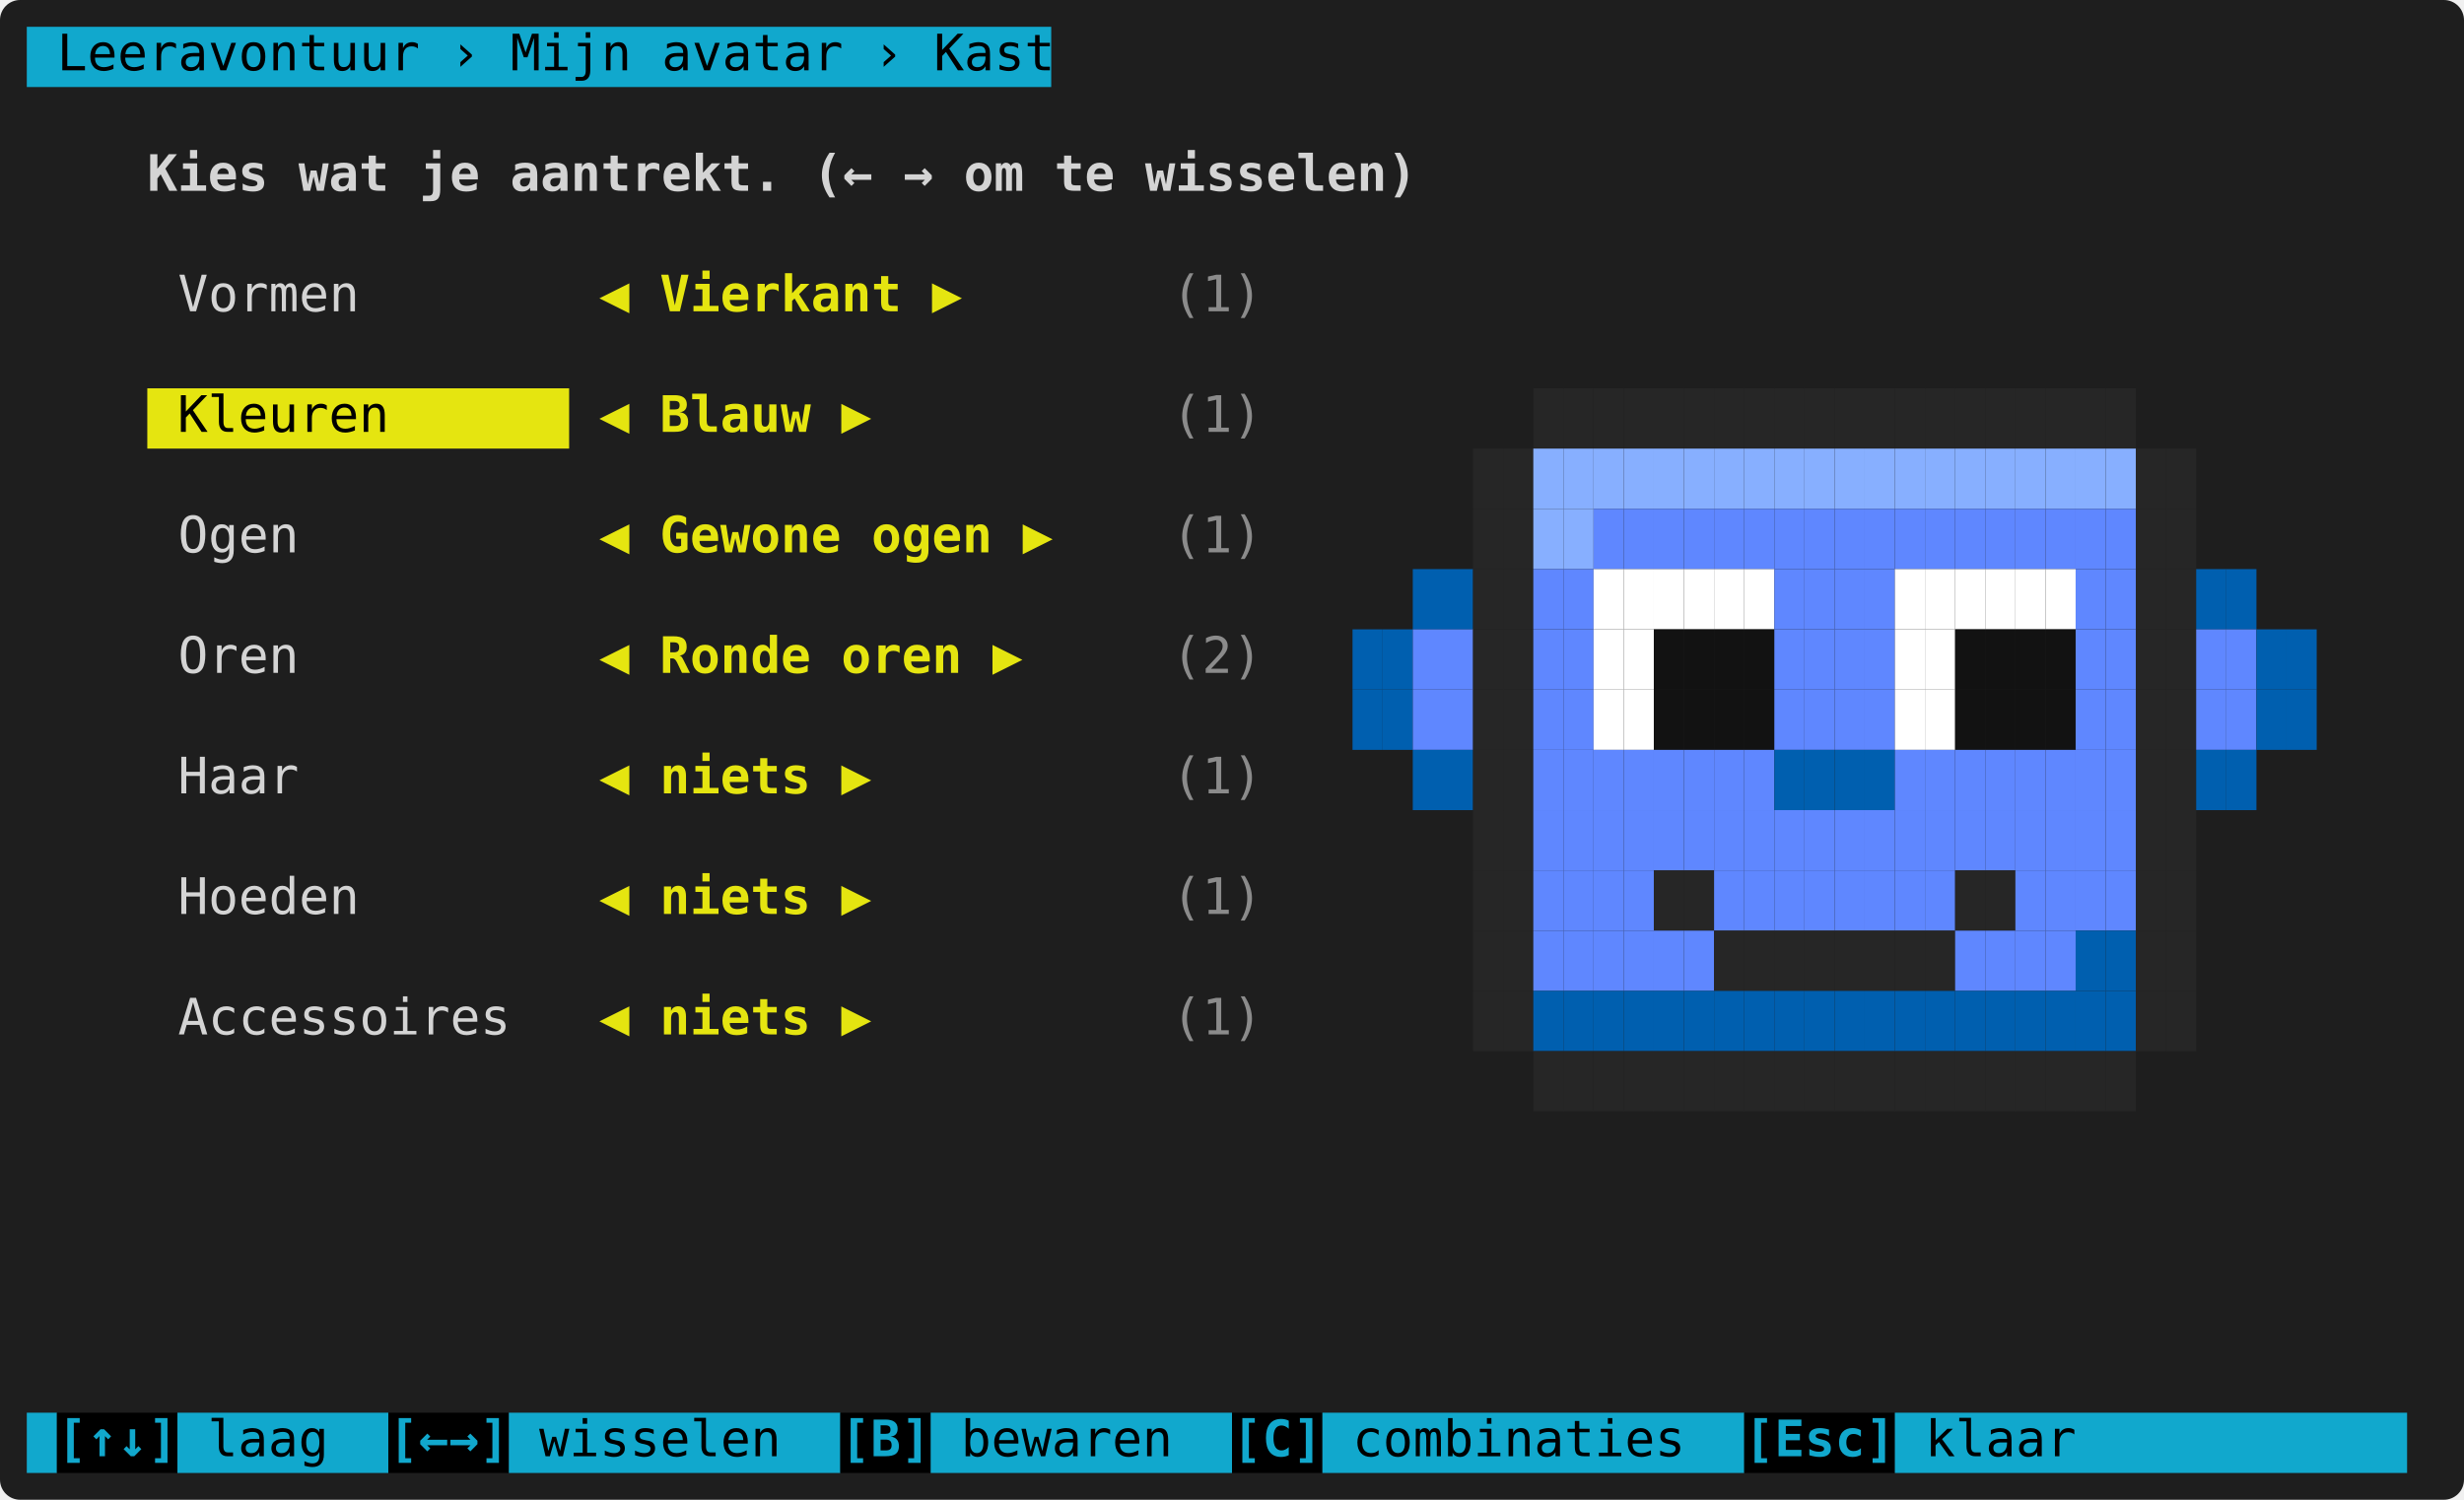
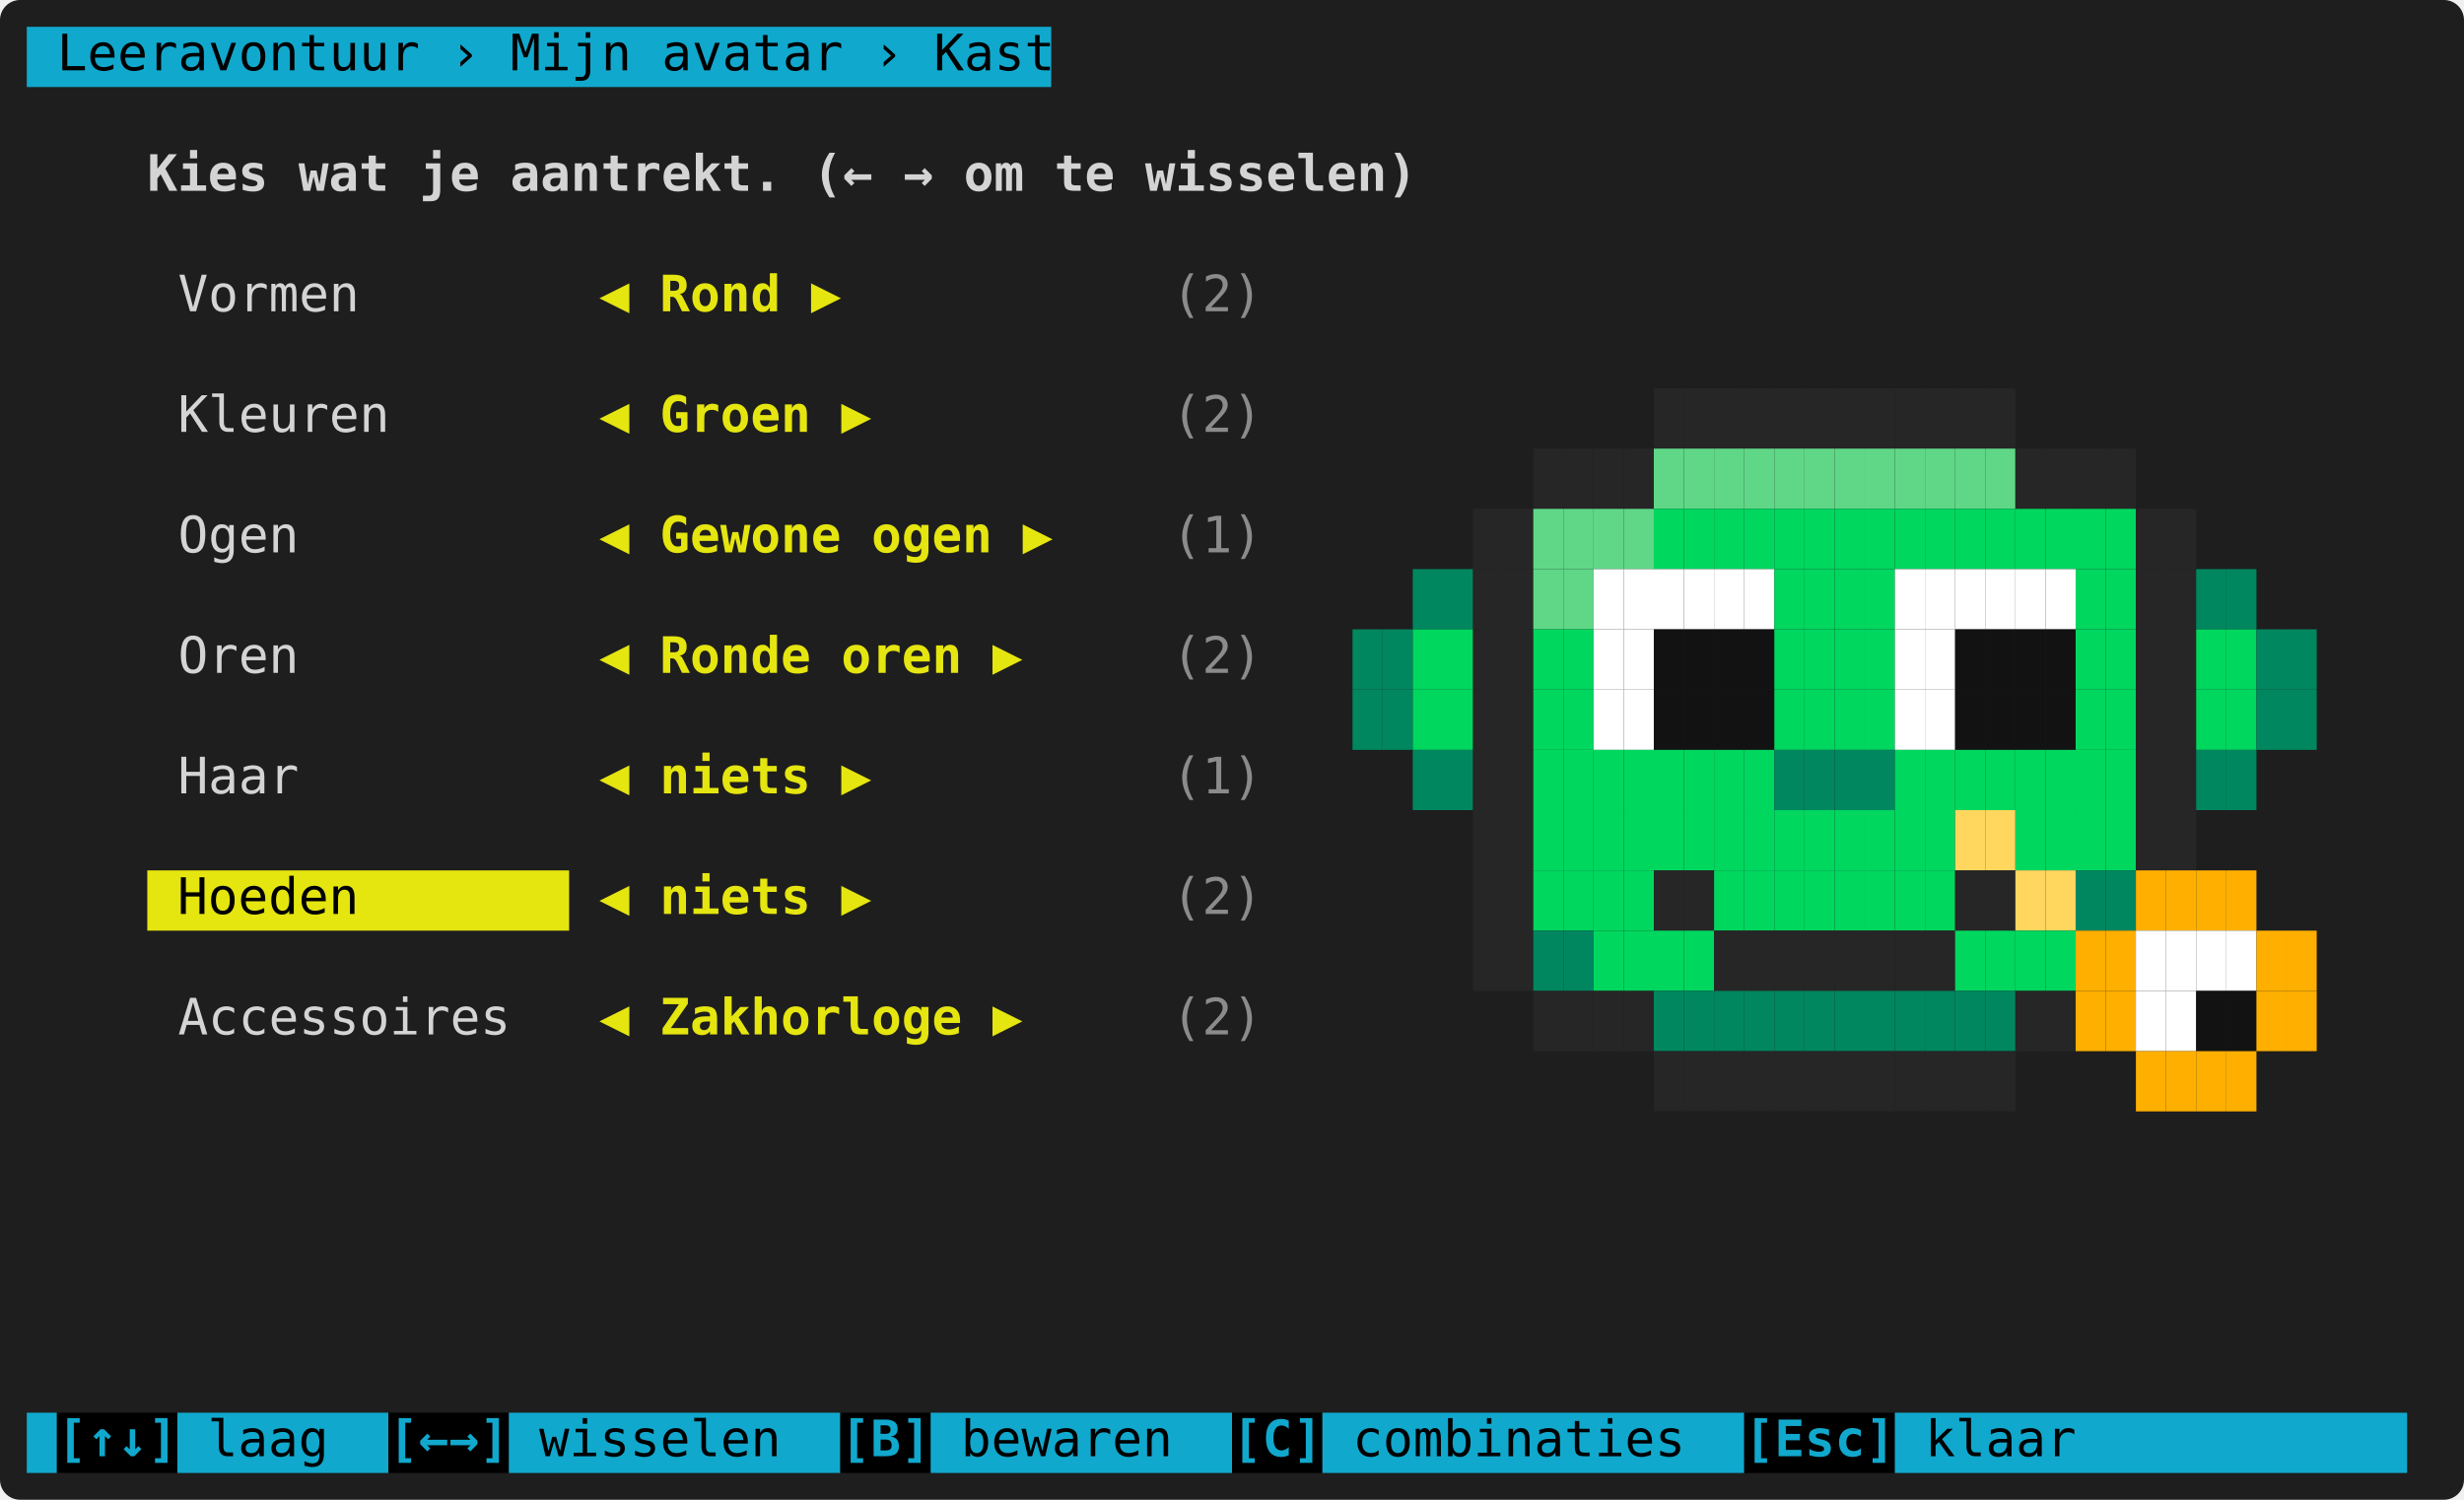
<svg xmlns="http://www.w3.org/2000/svg" width="736" height="448" viewBox="0 0 736 448" role="img" aria-label="De kast: kies wat je aantrekt">
  <rect width="736" height="448" rx="6" fill="#1e1e1e" />
  <g font-family="DejaVu Sans Mono, Menlo, Consolas, monospace" font-size="15">
    <rect x="8" y="8" width="306" height="18" fill="#11a8cd" />
    <text x="8" y="21" textLength="306" lengthAdjust="spacingAndGlyphs" xml:space="preserve" fill="#000000"> Leeravontuur › Mijn avatar › Kast</text>
    <text x="44" y="57" textLength="378" lengthAdjust="spacingAndGlyphs" xml:space="preserve" fill="#d4d4d4" font-weight="bold">Kies wat je aantrekt. (← → om te wisselen)</text>
    <text x="8" y="93" textLength="171" lengthAdjust="spacingAndGlyphs" xml:space="preserve" fill="#d4d4d4">     Vormen        </text>
-     <text x="179" y="93" textLength="108" lengthAdjust="spacingAndGlyphs" xml:space="preserve" fill="#e5e510" font-weight="bold">◀ Vierkant ▶</text>
-     <text x="350" y="93" textLength="27" lengthAdjust="spacingAndGlyphs" xml:space="preserve" fill="#d4d4d4" opacity="0.6">(1)</text>
-     <rect x="44" y="116" width="126" height="18" fill="#e5e510" />
-     <rect x="458" y="116" width="9" height="18" fill="#262626" />
-     <rect x="467" y="116" width="9" height="18" fill="#262626" />
-     <rect x="476" y="116" width="9" height="18" fill="#262626" />
-     <rect x="485" y="116" width="9" height="18" fill="#262626" />
+     <text x="179" y="93" textLength="72" lengthAdjust="spacingAndGlyphs" xml:space="preserve" fill="#e5e510" font-weight="bold">◀ Rond ▶</text>
+     <text x="350" y="93" textLength="27" lengthAdjust="spacingAndGlyphs" xml:space="preserve" fill="#d4d4d4" opacity="0.6">(2)</text>
    <rect x="494" y="116" width="9" height="18" fill="#262626" />
    <rect x="503" y="116" width="9" height="18" fill="#262626" />
    <rect x="512" y="116" width="9" height="18" fill="#262626" />
    <rect x="521" y="116" width="9" height="18" fill="#262626" />
    <rect x="530" y="116" width="9" height="18" fill="#262626" />
    <rect x="539" y="116" width="9" height="18" fill="#262626" />
    <rect x="548" y="116" width="9" height="18" fill="#262626" />
    <rect x="557" y="116" width="9" height="18" fill="#262626" />
    <rect x="566" y="116" width="9" height="18" fill="#262626" />
    <rect x="575" y="116" width="9" height="18" fill="#262626" />
    <rect x="584" y="116" width="9" height="18" fill="#262626" />
    <rect x="593" y="116" width="9" height="18" fill="#262626" />
-     <rect x="602" y="116" width="9" height="18" fill="#262626" />
-     <rect x="611" y="116" width="9" height="18" fill="#262626" />
-     <rect x="620" y="116" width="9" height="18" fill="#262626" />
-     <rect x="629" y="116" width="9" height="18" fill="#262626" />
-     <text x="44" y="129" textLength="126" lengthAdjust="spacingAndGlyphs" xml:space="preserve" fill="#000000"> Kleuren      </text>
-     <text x="179" y="129" textLength="81" lengthAdjust="spacingAndGlyphs" xml:space="preserve" fill="#e5e510" font-weight="bold">◀ Blauw ▶</text>
-     <text x="350" y="129" textLength="27" lengthAdjust="spacingAndGlyphs" xml:space="preserve" fill="#d4d4d4" opacity="0.6">(1)</text>
-     <rect x="440" y="134" width="9" height="18" fill="#262626" />
-     <rect x="449" y="134" width="9" height="18" fill="#262626" />
-     <rect x="458" y="134" width="9" height="18" fill="#87afff" />
-     <rect x="467" y="134" width="9" height="18" fill="#87afff" />
-     <rect x="476" y="134" width="9" height="18" fill="#87afff" />
-     <rect x="485" y="134" width="9" height="18" fill="#87afff" />
-     <rect x="494" y="134" width="9" height="18" fill="#87afff" />
-     <rect x="503" y="134" width="9" height="18" fill="#87afff" />
-     <rect x="512" y="134" width="9" height="18" fill="#87afff" />
-     <rect x="521" y="134" width="9" height="18" fill="#87afff" />
-     <rect x="530" y="134" width="9" height="18" fill="#87afff" />
-     <rect x="539" y="134" width="9" height="18" fill="#87afff" />
-     <rect x="548" y="134" width="9" height="18" fill="#87afff" />
-     <rect x="557" y="134" width="9" height="18" fill="#87afff" />
-     <rect x="566" y="134" width="9" height="18" fill="#87afff" />
-     <rect x="575" y="134" width="9" height="18" fill="#87afff" />
-     <rect x="584" y="134" width="9" height="18" fill="#87afff" />
-     <rect x="593" y="134" width="9" height="18" fill="#87afff" />
-     <rect x="602" y="134" width="9" height="18" fill="#87afff" />
-     <rect x="611" y="134" width="9" height="18" fill="#87afff" />
-     <rect x="620" y="134" width="9" height="18" fill="#87afff" />
-     <rect x="629" y="134" width="9" height="18" fill="#87afff" />
-     <rect x="638" y="134" width="9" height="18" fill="#262626" />
-     <rect x="647" y="134" width="9" height="18" fill="#262626" />
+     <text x="8" y="129" textLength="171" lengthAdjust="spacingAndGlyphs" xml:space="preserve" fill="#d4d4d4">     Kleuren       </text>
+     <text x="179" y="129" textLength="81" lengthAdjust="spacingAndGlyphs" xml:space="preserve" fill="#e5e510" font-weight="bold">◀ Groen ▶</text>
+     <text x="350" y="129" textLength="27" lengthAdjust="spacingAndGlyphs" xml:space="preserve" fill="#d4d4d4" opacity="0.6">(2)</text>
+     <rect x="458" y="134" width="9" height="18" fill="#262626" />
+     <rect x="467" y="134" width="9" height="18" fill="#262626" />
+     <rect x="476" y="134" width="9" height="18" fill="#262626" />
+     <rect x="485" y="134" width="9" height="18" fill="#262626" />
+     <rect x="494" y="134" width="9" height="18" fill="#5fd787" />
+     <rect x="503" y="134" width="9" height="18" fill="#5fd787" />
+     <rect x="512" y="134" width="9" height="18" fill="#5fd787" />
+     <rect x="521" y="134" width="9" height="18" fill="#5fd787" />
+     <rect x="530" y="134" width="9" height="18" fill="#5fd787" />
+     <rect x="539" y="134" width="9" height="18" fill="#5fd787" />
+     <rect x="548" y="134" width="9" height="18" fill="#5fd787" />
+     <rect x="557" y="134" width="9" height="18" fill="#5fd787" />
+     <rect x="566" y="134" width="9" height="18" fill="#5fd787" />
+     <rect x="575" y="134" width="9" height="18" fill="#5fd787" />
+     <rect x="584" y="134" width="9" height="18" fill="#5fd787" />
+     <rect x="593" y="134" width="9" height="18" fill="#5fd787" />
+     <rect x="602" y="134" width="9" height="18" fill="#262626" />
+     <rect x="611" y="134" width="9" height="18" fill="#262626" />
+     <rect x="620" y="134" width="9" height="18" fill="#262626" />
+     <rect x="629" y="134" width="9" height="18" fill="#262626" />
    <rect x="440" y="152" width="9" height="18" fill="#262626" />
    <rect x="449" y="152" width="9" height="18" fill="#262626" />
-     <rect x="458" y="152" width="9" height="18" fill="#87afff" />
-     <rect x="467" y="152" width="9" height="18" fill="#87afff" />
-     <rect x="476" y="152" width="9" height="18" fill="#5f87ff" />
-     <rect x="485" y="152" width="9" height="18" fill="#5f87ff" />
-     <rect x="494" y="152" width="9" height="18" fill="#5f87ff" />
-     <rect x="503" y="152" width="9" height="18" fill="#5f87ff" />
-     <rect x="512" y="152" width="9" height="18" fill="#5f87ff" />
-     <rect x="521" y="152" width="9" height="18" fill="#5f87ff" />
-     <rect x="530" y="152" width="9" height="18" fill="#5f87ff" />
-     <rect x="539" y="152" width="9" height="18" fill="#5f87ff" />
-     <rect x="548" y="152" width="9" height="18" fill="#5f87ff" />
-     <rect x="557" y="152" width="9" height="18" fill="#5f87ff" />
-     <rect x="566" y="152" width="9" height="18" fill="#5f87ff" />
-     <rect x="575" y="152" width="9" height="18" fill="#5f87ff" />
-     <rect x="584" y="152" width="9" height="18" fill="#5f87ff" />
-     <rect x="593" y="152" width="9" height="18" fill="#5f87ff" />
-     <rect x="602" y="152" width="9" height="18" fill="#5f87ff" />
-     <rect x="611" y="152" width="9" height="18" fill="#5f87ff" />
-     <rect x="620" y="152" width="9" height="18" fill="#5f87ff" />
-     <rect x="629" y="152" width="9" height="18" fill="#5f87ff" />
+     <rect x="458" y="152" width="9" height="18" fill="#5fd787" />
+     <rect x="467" y="152" width="9" height="18" fill="#5fd787" />
+     <rect x="476" y="152" width="9" height="18" fill="#5fd787" />
+     <rect x="485" y="152" width="9" height="18" fill="#5fd787" />
+     <rect x="494" y="152" width="9" height="18" fill="#00d75f" />
+     <rect x="503" y="152" width="9" height="18" fill="#00d75f" />
+     <rect x="512" y="152" width="9" height="18" fill="#00d75f" />
+     <rect x="521" y="152" width="9" height="18" fill="#00d75f" />
+     <rect x="530" y="152" width="9" height="18" fill="#00d75f" />
+     <rect x="539" y="152" width="9" height="18" fill="#00d75f" />
+     <rect x="548" y="152" width="9" height="18" fill="#00d75f" />
+     <rect x="557" y="152" width="9" height="18" fill="#00d75f" />
+     <rect x="566" y="152" width="9" height="18" fill="#00d75f" />
+     <rect x="575" y="152" width="9" height="18" fill="#00d75f" />
+     <rect x="584" y="152" width="9" height="18" fill="#00d75f" />
+     <rect x="593" y="152" width="9" height="18" fill="#00d75f" />
+     <rect x="602" y="152" width="9" height="18" fill="#00d75f" />
+     <rect x="611" y="152" width="9" height="18" fill="#00d75f" />
+     <rect x="620" y="152" width="9" height="18" fill="#00d75f" />
+     <rect x="629" y="152" width="9" height="18" fill="#00d75f" />
    <rect x="638" y="152" width="9" height="18" fill="#262626" />
    <rect x="647" y="152" width="9" height="18" fill="#262626" />
    <text x="8" y="165" textLength="171" lengthAdjust="spacingAndGlyphs" xml:space="preserve" fill="#d4d4d4">     Ogen          </text>
    <text x="179" y="165" textLength="135" lengthAdjust="spacingAndGlyphs" xml:space="preserve" fill="#e5e510" font-weight="bold">◀ Gewone ogen ▶</text>
    <text x="350" y="165" textLength="27" lengthAdjust="spacingAndGlyphs" xml:space="preserve" fill="#d4d4d4" opacity="0.6">(1)</text>
-     <rect x="422" y="170" width="9" height="18" fill="#005faf" />
-     <rect x="431" y="170" width="9" height="18" fill="#005faf" />
+     <rect x="422" y="170" width="9" height="18" fill="#00875f" />
+     <rect x="431" y="170" width="9" height="18" fill="#00875f" />
    <rect x="440" y="170" width="9" height="18" fill="#262626" />
    <rect x="449" y="170" width="9" height="18" fill="#262626" />
-     <rect x="458" y="170" width="9" height="18" fill="#5f87ff" />
-     <rect x="467" y="170" width="9" height="18" fill="#5f87ff" />
+     <rect x="458" y="170" width="9" height="18" fill="#5fd787" />
+     <rect x="467" y="170" width="9" height="18" fill="#5fd787" />
    <rect x="476" y="170" width="9" height="18" fill="#ffffff" />
    <rect x="485" y="170" width="9" height="18" fill="#ffffff" />
    <rect x="494" y="170" width="9" height="18" fill="#ffffff" />
    <rect x="503" y="170" width="9" height="18" fill="#ffffff" />
    <rect x="512" y="170" width="9" height="18" fill="#ffffff" />
    <rect x="521" y="170" width="9" height="18" fill="#ffffff" />
-     <rect x="530" y="170" width="9" height="18" fill="#5f87ff" />
-     <rect x="539" y="170" width="9" height="18" fill="#5f87ff" />
-     <rect x="548" y="170" width="9" height="18" fill="#5f87ff" />
-     <rect x="557" y="170" width="9" height="18" fill="#5f87ff" />
+     <rect x="530" y="170" width="9" height="18" fill="#00d75f" />
+     <rect x="539" y="170" width="9" height="18" fill="#00d75f" />
+     <rect x="548" y="170" width="9" height="18" fill="#00d75f" />
+     <rect x="557" y="170" width="9" height="18" fill="#00d75f" />
    <rect x="566" y="170" width="9" height="18" fill="#ffffff" />
    <rect x="575" y="170" width="9" height="18" fill="#ffffff" />
    <rect x="584" y="170" width="9" height="18" fill="#ffffff" />
    <rect x="593" y="170" width="9" height="18" fill="#ffffff" />
    <rect x="602" y="170" width="9" height="18" fill="#ffffff" />
    <rect x="611" y="170" width="9" height="18" fill="#ffffff" />
-     <rect x="620" y="170" width="9" height="18" fill="#5f87ff" />
-     <rect x="629" y="170" width="9" height="18" fill="#5f87ff" />
+     <rect x="620" y="170" width="9" height="18" fill="#00d75f" />
+     <rect x="629" y="170" width="9" height="18" fill="#00d75f" />
    <rect x="638" y="170" width="9" height="18" fill="#262626" />
    <rect x="647" y="170" width="9" height="18" fill="#262626" />
-     <rect x="656" y="170" width="9" height="18" fill="#005faf" />
-     <rect x="665" y="170" width="9" height="18" fill="#005faf" />
-     <rect x="404" y="188" width="9" height="18" fill="#005faf" />
-     <rect x="413" y="188" width="9" height="18" fill="#005faf" />
-     <rect x="422" y="188" width="9" height="18" fill="#5f87ff" />
-     <rect x="431" y="188" width="9" height="18" fill="#5f87ff" />
+     <rect x="656" y="170" width="9" height="18" fill="#00875f" />
+     <rect x="665" y="170" width="9" height="18" fill="#00875f" />
+     <rect x="404" y="188" width="9" height="18" fill="#00875f" />
+     <rect x="413" y="188" width="9" height="18" fill="#00875f" />
+     <rect x="422" y="188" width="9" height="18" fill="#00d75f" />
+     <rect x="431" y="188" width="9" height="18" fill="#00d75f" />
    <rect x="440" y="188" width="9" height="18" fill="#262626" />
    <rect x="449" y="188" width="9" height="18" fill="#262626" />
-     <rect x="458" y="188" width="9" height="18" fill="#5f87ff" />
-     <rect x="467" y="188" width="9" height="18" fill="#5f87ff" />
+     <rect x="458" y="188" width="9" height="18" fill="#00d75f" />
+     <rect x="467" y="188" width="9" height="18" fill="#00d75f" />
    <rect x="476" y="188" width="9" height="18" fill="#ffffff" />
    <rect x="485" y="188" width="9" height="18" fill="#ffffff" />
    <rect x="494" y="188" width="9" height="18" fill="#121212" />
    <rect x="503" y="188" width="9" height="18" fill="#121212" />
    <rect x="512" y="188" width="9" height="18" fill="#121212" />
    <rect x="521" y="188" width="9" height="18" fill="#121212" />
-     <rect x="530" y="188" width="9" height="18" fill="#5f87ff" />
-     <rect x="539" y="188" width="9" height="18" fill="#5f87ff" />
-     <rect x="548" y="188" width="9" height="18" fill="#5f87ff" />
-     <rect x="557" y="188" width="9" height="18" fill="#5f87ff" />
+     <rect x="530" y="188" width="9" height="18" fill="#00d75f" />
+     <rect x="539" y="188" width="9" height="18" fill="#00d75f" />
+     <rect x="548" y="188" width="9" height="18" fill="#00d75f" />
+     <rect x="557" y="188" width="9" height="18" fill="#00d75f" />
    <rect x="566" y="188" width="9" height="18" fill="#ffffff" />
    <rect x="575" y="188" width="9" height="18" fill="#ffffff" />
    <rect x="584" y="188" width="9" height="18" fill="#121212" />
    <rect x="593" y="188" width="9" height="18" fill="#121212" />
    <rect x="602" y="188" width="9" height="18" fill="#121212" />
    <rect x="611" y="188" width="9" height="18" fill="#121212" />
-     <rect x="620" y="188" width="9" height="18" fill="#5f87ff" />
-     <rect x="629" y="188" width="9" height="18" fill="#5f87ff" />
+     <rect x="620" y="188" width="9" height="18" fill="#00d75f" />
+     <rect x="629" y="188" width="9" height="18" fill="#00d75f" />
    <rect x="638" y="188" width="9" height="18" fill="#262626" />
    <rect x="647" y="188" width="9" height="18" fill="#262626" />
-     <rect x="656" y="188" width="9" height="18" fill="#5f87ff" />
-     <rect x="665" y="188" width="9" height="18" fill="#5f87ff" />
-     <rect x="674" y="188" width="9" height="18" fill="#005faf" />
-     <rect x="683" y="188" width="9" height="18" fill="#005faf" />
+     <rect x="656" y="188" width="9" height="18" fill="#00d75f" />
+     <rect x="665" y="188" width="9" height="18" fill="#00d75f" />
+     <rect x="674" y="188" width="9" height="18" fill="#00875f" />
+     <rect x="683" y="188" width="9" height="18" fill="#00875f" />
    <text x="8" y="201" textLength="171" lengthAdjust="spacingAndGlyphs" xml:space="preserve" fill="#d4d4d4">     Oren          </text>
    <text x="179" y="201" textLength="126" lengthAdjust="spacingAndGlyphs" xml:space="preserve" fill="#e5e510" font-weight="bold">◀ Ronde oren ▶</text>
    <text x="350" y="201" textLength="27" lengthAdjust="spacingAndGlyphs" xml:space="preserve" fill="#d4d4d4" opacity="0.6">(2)</text>
-     <rect x="404" y="206" width="9" height="18" fill="#005faf" />
-     <rect x="413" y="206" width="9" height="18" fill="#005faf" />
-     <rect x="422" y="206" width="9" height="18" fill="#5f87ff" />
-     <rect x="431" y="206" width="9" height="18" fill="#5f87ff" />
+     <rect x="404" y="206" width="9" height="18" fill="#00875f" />
+     <rect x="413" y="206" width="9" height="18" fill="#00875f" />
+     <rect x="422" y="206" width="9" height="18" fill="#00d75f" />
+     <rect x="431" y="206" width="9" height="18" fill="#00d75f" />
    <rect x="440" y="206" width="9" height="18" fill="#262626" />
    <rect x="449" y="206" width="9" height="18" fill="#262626" />
-     <rect x="458" y="206" width="9" height="18" fill="#5f87ff" />
-     <rect x="467" y="206" width="9" height="18" fill="#5f87ff" />
+     <rect x="458" y="206" width="9" height="18" fill="#00d75f" />
+     <rect x="467" y="206" width="9" height="18" fill="#00d75f" />
    <rect x="476" y="206" width="9" height="18" fill="#ffffff" />
    <rect x="485" y="206" width="9" height="18" fill="#ffffff" />
    <rect x="494" y="206" width="9" height="18" fill="#121212" />
    <rect x="503" y="206" width="9" height="18" fill="#121212" />
    <rect x="512" y="206" width="9" height="18" fill="#121212" />
    <rect x="521" y="206" width="9" height="18" fill="#121212" />
-     <rect x="530" y="206" width="9" height="18" fill="#5f87ff" />
-     <rect x="539" y="206" width="9" height="18" fill="#5f87ff" />
-     <rect x="548" y="206" width="9" height="18" fill="#5f87ff" />
-     <rect x="557" y="206" width="9" height="18" fill="#5f87ff" />
+     <rect x="530" y="206" width="9" height="18" fill="#00d75f" />
+     <rect x="539" y="206" width="9" height="18" fill="#00d75f" />
+     <rect x="548" y="206" width="9" height="18" fill="#00d75f" />
+     <rect x="557" y="206" width="9" height="18" fill="#00d75f" />
    <rect x="566" y="206" width="9" height="18" fill="#ffffff" />
    <rect x="575" y="206" width="9" height="18" fill="#ffffff" />
    <rect x="584" y="206" width="9" height="18" fill="#121212" />
    <rect x="593" y="206" width="9" height="18" fill="#121212" />
    <rect x="602" y="206" width="9" height="18" fill="#121212" />
    <rect x="611" y="206" width="9" height="18" fill="#121212" />
-     <rect x="620" y="206" width="9" height="18" fill="#5f87ff" />
-     <rect x="629" y="206" width="9" height="18" fill="#5f87ff" />
+     <rect x="620" y="206" width="9" height="18" fill="#00d75f" />
+     <rect x="629" y="206" width="9" height="18" fill="#00d75f" />
    <rect x="638" y="206" width="9" height="18" fill="#262626" />
    <rect x="647" y="206" width="9" height="18" fill="#262626" />
-     <rect x="656" y="206" width="9" height="18" fill="#5f87ff" />
-     <rect x="665" y="206" width="9" height="18" fill="#5f87ff" />
-     <rect x="674" y="206" width="9" height="18" fill="#005faf" />
-     <rect x="683" y="206" width="9" height="18" fill="#005faf" />
-     <rect x="422" y="224" width="9" height="18" fill="#005faf" />
-     <rect x="431" y="224" width="9" height="18" fill="#005faf" />
+     <rect x="656" y="206" width="9" height="18" fill="#00d75f" />
+     <rect x="665" y="206" width="9" height="18" fill="#00d75f" />
+     <rect x="674" y="206" width="9" height="18" fill="#00875f" />
+     <rect x="683" y="206" width="9" height="18" fill="#00875f" />
+     <rect x="422" y="224" width="9" height="18" fill="#00875f" />
+     <rect x="431" y="224" width="9" height="18" fill="#00875f" />
    <rect x="440" y="224" width="9" height="18" fill="#262626" />
    <rect x="449" y="224" width="9" height="18" fill="#262626" />
-     <rect x="458" y="224" width="9" height="18" fill="#5f87ff" />
-     <rect x="467" y="224" width="9" height="18" fill="#5f87ff" />
-     <rect x="476" y="224" width="9" height="18" fill="#5f87ff" />
-     <rect x="485" y="224" width="9" height="18" fill="#5f87ff" />
-     <rect x="494" y="224" width="9" height="18" fill="#5f87ff" />
-     <rect x="503" y="224" width="9" height="18" fill="#5f87ff" />
-     <rect x="512" y="224" width="9" height="18" fill="#5f87ff" />
-     <rect x="521" y="224" width="9" height="18" fill="#5f87ff" />
-     <rect x="530" y="224" width="9" height="18" fill="#005faf" />
-     <rect x="539" y="224" width="9" height="18" fill="#005faf" />
-     <rect x="548" y="224" width="9" height="18" fill="#005faf" />
-     <rect x="557" y="224" width="9" height="18" fill="#005faf" />
-     <rect x="566" y="224" width="9" height="18" fill="#5f87ff" />
-     <rect x="575" y="224" width="9" height="18" fill="#5f87ff" />
-     <rect x="584" y="224" width="9" height="18" fill="#5f87ff" />
-     <rect x="593" y="224" width="9" height="18" fill="#5f87ff" />
-     <rect x="602" y="224" width="9" height="18" fill="#5f87ff" />
-     <rect x="611" y="224" width="9" height="18" fill="#5f87ff" />
-     <rect x="620" y="224" width="9" height="18" fill="#5f87ff" />
-     <rect x="629" y="224" width="9" height="18" fill="#5f87ff" />
+     <rect x="458" y="224" width="9" height="18" fill="#00d75f" />
+     <rect x="467" y="224" width="9" height="18" fill="#00d75f" />
+     <rect x="476" y="224" width="9" height="18" fill="#00d75f" />
+     <rect x="485" y="224" width="9" height="18" fill="#00d75f" />
+     <rect x="494" y="224" width="9" height="18" fill="#00d75f" />
+     <rect x="503" y="224" width="9" height="18" fill="#00d75f" />
+     <rect x="512" y="224" width="9" height="18" fill="#00d75f" />
+     <rect x="521" y="224" width="9" height="18" fill="#00d75f" />
+     <rect x="530" y="224" width="9" height="18" fill="#00875f" />
+     <rect x="539" y="224" width="9" height="18" fill="#00875f" />
+     <rect x="548" y="224" width="9" height="18" fill="#00875f" />
+     <rect x="557" y="224" width="9" height="18" fill="#00875f" />
+     <rect x="566" y="224" width="9" height="18" fill="#00d75f" />
+     <rect x="575" y="224" width="9" height="18" fill="#00d75f" />
+     <rect x="584" y="224" width="9" height="18" fill="#00d75f" />
+     <rect x="593" y="224" width="9" height="18" fill="#00d75f" />
+     <rect x="602" y="224" width="9" height="18" fill="#00d75f" />
+     <rect x="611" y="224" width="9" height="18" fill="#00d75f" />
+     <rect x="620" y="224" width="9" height="18" fill="#00d75f" />
+     <rect x="629" y="224" width="9" height="18" fill="#00d75f" />
    <rect x="638" y="224" width="9" height="18" fill="#262626" />
    <rect x="647" y="224" width="9" height="18" fill="#262626" />
-     <rect x="656" y="224" width="9" height="18" fill="#005faf" />
-     <rect x="665" y="224" width="9" height="18" fill="#005faf" />
+     <rect x="656" y="224" width="9" height="18" fill="#00875f" />
+     <rect x="665" y="224" width="9" height="18" fill="#00875f" />
    <text x="8" y="237" textLength="171" lengthAdjust="spacingAndGlyphs" xml:space="preserve" fill="#d4d4d4">     Haar          </text>
    <text x="179" y="237" textLength="81" lengthAdjust="spacingAndGlyphs" xml:space="preserve" fill="#e5e510" font-weight="bold">◀ niets ▶</text>
    <text x="350" y="237" textLength="27" lengthAdjust="spacingAndGlyphs" xml:space="preserve" fill="#d4d4d4" opacity="0.6">(1)</text>
    <rect x="440" y="242" width="9" height="18" fill="#262626" />
    <rect x="449" y="242" width="9" height="18" fill="#262626" />
-     <rect x="458" y="242" width="9" height="18" fill="#5f87ff" />
-     <rect x="467" y="242" width="9" height="18" fill="#5f87ff" />
-     <rect x="476" y="242" width="9" height="18" fill="#5f87ff" />
-     <rect x="485" y="242" width="9" height="18" fill="#5f87ff" />
-     <rect x="494" y="242" width="9" height="18" fill="#5f87ff" />
-     <rect x="503" y="242" width="9" height="18" fill="#5f87ff" />
-     <rect x="512" y="242" width="9" height="18" fill="#5f87ff" />
-     <rect x="521" y="242" width="9" height="18" fill="#5f87ff" />
-     <rect x="530" y="242" width="9" height="18" fill="#5f87ff" />
-     <rect x="539" y="242" width="9" height="18" fill="#5f87ff" />
-     <rect x="548" y="242" width="9" height="18" fill="#5f87ff" />
-     <rect x="557" y="242" width="9" height="18" fill="#5f87ff" />
-     <rect x="566" y="242" width="9" height="18" fill="#5f87ff" />
-     <rect x="575" y="242" width="9" height="18" fill="#5f87ff" />
-     <rect x="584" y="242" width="9" height="18" fill="#5f87ff" />
-     <rect x="593" y="242" width="9" height="18" fill="#5f87ff" />
-     <rect x="602" y="242" width="9" height="18" fill="#5f87ff" />
-     <rect x="611" y="242" width="9" height="18" fill="#5f87ff" />
-     <rect x="620" y="242" width="9" height="18" fill="#5f87ff" />
-     <rect x="629" y="242" width="9" height="18" fill="#5f87ff" />
+     <rect x="458" y="242" width="9" height="18" fill="#00d75f" />
+     <rect x="467" y="242" width="9" height="18" fill="#00d75f" />
+     <rect x="476" y="242" width="9" height="18" fill="#00d75f" />
+     <rect x="485" y="242" width="9" height="18" fill="#00d75f" />
+     <rect x="494" y="242" width="9" height="18" fill="#00d75f" />
+     <rect x="503" y="242" width="9" height="18" fill="#00d75f" />
+     <rect x="512" y="242" width="9" height="18" fill="#00d75f" />
+     <rect x="521" y="242" width="9" height="18" fill="#00d75f" />
+     <rect x="530" y="242" width="9" height="18" fill="#00d75f" />
+     <rect x="539" y="242" width="9" height="18" fill="#00d75f" />
+     <rect x="548" y="242" width="9" height="18" fill="#00d75f" />
+     <rect x="557" y="242" width="9" height="18" fill="#00d75f" />
+     <rect x="566" y="242" width="9" height="18" fill="#00d75f" />
+     <rect x="575" y="242" width="9" height="18" fill="#00d75f" />
+     <rect x="584" y="242" width="9" height="18" fill="#ffd75f" />
+     <rect x="593" y="242" width="9" height="18" fill="#ffd75f" />
+     <rect x="602" y="242" width="9" height="18" fill="#00d75f" />
+     <rect x="611" y="242" width="9" height="18" fill="#00d75f" />
+     <rect x="620" y="242" width="9" height="18" fill="#00d75f" />
+     <rect x="629" y="242" width="9" height="18" fill="#00d75f" />
    <rect x="638" y="242" width="9" height="18" fill="#262626" />
    <rect x="647" y="242" width="9" height="18" fill="#262626" />
+     <rect x="44" y="260" width="126" height="18" fill="#e5e510" />
    <rect x="440" y="260" width="9" height="18" fill="#262626" />
    <rect x="449" y="260" width="9" height="18" fill="#262626" />
-     <rect x="458" y="260" width="9" height="18" fill="#5f87ff" />
-     <rect x="467" y="260" width="9" height="18" fill="#5f87ff" />
-     <rect x="476" y="260" width="9" height="18" fill="#5f87ff" />
-     <rect x="485" y="260" width="9" height="18" fill="#5f87ff" />
+     <rect x="458" y="260" width="9" height="18" fill="#00d75f" />
+     <rect x="467" y="260" width="9" height="18" fill="#00d75f" />
+     <rect x="476" y="260" width="9" height="18" fill="#00d75f" />
+     <rect x="485" y="260" width="9" height="18" fill="#00d75f" />
    <rect x="494" y="260" width="9" height="18" fill="#262626" />
    <rect x="503" y="260" width="9" height="18" fill="#262626" />
-     <rect x="512" y="260" width="9" height="18" fill="#5f87ff" />
-     <rect x="521" y="260" width="9" height="18" fill="#5f87ff" />
-     <rect x="530" y="260" width="9" height="18" fill="#5f87ff" />
-     <rect x="539" y="260" width="9" height="18" fill="#5f87ff" />
-     <rect x="548" y="260" width="9" height="18" fill="#5f87ff" />
-     <rect x="557" y="260" width="9" height="18" fill="#5f87ff" />
-     <rect x="566" y="260" width="9" height="18" fill="#5f87ff" />
-     <rect x="575" y="260" width="9" height="18" fill="#5f87ff" />
+     <rect x="512" y="260" width="9" height="18" fill="#00d75f" />
+     <rect x="521" y="260" width="9" height="18" fill="#00d75f" />
+     <rect x="530" y="260" width="9" height="18" fill="#00d75f" />
+     <rect x="539" y="260" width="9" height="18" fill="#00d75f" />
+     <rect x="548" y="260" width="9" height="18" fill="#00d75f" />
+     <rect x="557" y="260" width="9" height="18" fill="#00d75f" />
+     <rect x="566" y="260" width="9" height="18" fill="#00d75f" />
+     <rect x="575" y="260" width="9" height="18" fill="#00d75f" />
    <rect x="584" y="260" width="9" height="18" fill="#262626" />
    <rect x="593" y="260" width="9" height="18" fill="#262626" />
-     <rect x="602" y="260" width="9" height="18" fill="#5f87ff" />
-     <rect x="611" y="260" width="9" height="18" fill="#5f87ff" />
-     <rect x="620" y="260" width="9" height="18" fill="#5f87ff" />
-     <rect x="629" y="260" width="9" height="18" fill="#5f87ff" />
-     <rect x="638" y="260" width="9" height="18" fill="#262626" />
-     <rect x="647" y="260" width="9" height="18" fill="#262626" />
-     <text x="8" y="273" textLength="171" lengthAdjust="spacingAndGlyphs" xml:space="preserve" fill="#d4d4d4">     Hoeden        </text>
+     <rect x="602" y="260" width="9" height="18" fill="#ffd75f" />
+     <rect x="611" y="260" width="9" height="18" fill="#ffd75f" />
+     <rect x="620" y="260" width="9" height="18" fill="#00875f" />
+     <rect x="629" y="260" width="9" height="18" fill="#00875f" />
+     <rect x="638" y="260" width="9" height="18" fill="#ffaf00" />
+     <rect x="647" y="260" width="9" height="18" fill="#ffaf00" />
+     <rect x="656" y="260" width="9" height="18" fill="#ffaf00" />
+     <rect x="665" y="260" width="9" height="18" fill="#ffaf00" />
+     <text x="44" y="273" textLength="126" lengthAdjust="spacingAndGlyphs" xml:space="preserve" fill="#000000"> Hoeden       </text>
    <text x="179" y="273" textLength="81" lengthAdjust="spacingAndGlyphs" xml:space="preserve" fill="#e5e510" font-weight="bold">◀ niets ▶</text>
-     <text x="350" y="273" textLength="27" lengthAdjust="spacingAndGlyphs" xml:space="preserve" fill="#d4d4d4" opacity="0.6">(1)</text>
+     <text x="350" y="273" textLength="27" lengthAdjust="spacingAndGlyphs" xml:space="preserve" fill="#d4d4d4" opacity="0.6">(2)</text>
    <rect x="440" y="278" width="9" height="18" fill="#262626" />
    <rect x="449" y="278" width="9" height="18" fill="#262626" />
-     <rect x="458" y="278" width="9" height="18" fill="#5f87ff" />
-     <rect x="467" y="278" width="9" height="18" fill="#5f87ff" />
-     <rect x="476" y="278" width="9" height="18" fill="#5f87ff" />
-     <rect x="485" y="278" width="9" height="18" fill="#5f87ff" />
-     <rect x="494" y="278" width="9" height="18" fill="#5f87ff" />
-     <rect x="503" y="278" width="9" height="18" fill="#5f87ff" />
+     <rect x="458" y="278" width="9" height="18" fill="#00875f" />
+     <rect x="467" y="278" width="9" height="18" fill="#00875f" />
+     <rect x="476" y="278" width="9" height="18" fill="#00d75f" />
+     <rect x="485" y="278" width="9" height="18" fill="#00d75f" />
+     <rect x="494" y="278" width="9" height="18" fill="#00d75f" />
+     <rect x="503" y="278" width="9" height="18" fill="#00d75f" />
    <rect x="512" y="278" width="9" height="18" fill="#262626" />
    <rect x="521" y="278" width="9" height="18" fill="#262626" />
    <rect x="530" y="278" width="9" height="18" fill="#262626" />
    <rect x="539" y="278" width="9" height="18" fill="#262626" />
    <rect x="548" y="278" width="9" height="18" fill="#262626" />
    <rect x="557" y="278" width="9" height="18" fill="#262626" />
    <rect x="566" y="278" width="9" height="18" fill="#262626" />
    <rect x="575" y="278" width="9" height="18" fill="#262626" />
-     <rect x="584" y="278" width="9" height="18" fill="#5f87ff" />
-     <rect x="593" y="278" width="9" height="18" fill="#5f87ff" />
-     <rect x="602" y="278" width="9" height="18" fill="#5f87ff" />
-     <rect x="611" y="278" width="9" height="18" fill="#5f87ff" />
-     <rect x="620" y="278" width="9" height="18" fill="#005faf" />
-     <rect x="629" y="278" width="9" height="18" fill="#005faf" />
-     <rect x="638" y="278" width="9" height="18" fill="#262626" />
-     <rect x="647" y="278" width="9" height="18" fill="#262626" />
-     <rect x="440" y="296" width="9" height="18" fill="#262626" />
-     <rect x="449" y="296" width="9" height="18" fill="#262626" />
-     <rect x="458" y="296" width="9" height="18" fill="#005faf" />
-     <rect x="467" y="296" width="9" height="18" fill="#005faf" />
-     <rect x="476" y="296" width="9" height="18" fill="#005faf" />
-     <rect x="485" y="296" width="9" height="18" fill="#005faf" />
-     <rect x="494" y="296" width="9" height="18" fill="#005faf" />
-     <rect x="503" y="296" width="9" height="18" fill="#005faf" />
-     <rect x="512" y="296" width="9" height="18" fill="#005faf" />
-     <rect x="521" y="296" width="9" height="18" fill="#005faf" />
-     <rect x="530" y="296" width="9" height="18" fill="#005faf" />
-     <rect x="539" y="296" width="9" height="18" fill="#005faf" />
-     <rect x="548" y="296" width="9" height="18" fill="#005faf" />
-     <rect x="557" y="296" width="9" height="18" fill="#005faf" />
-     <rect x="566" y="296" width="9" height="18" fill="#005faf" />
-     <rect x="575" y="296" width="9" height="18" fill="#005faf" />
-     <rect x="584" y="296" width="9" height="18" fill="#005faf" />
-     <rect x="593" y="296" width="9" height="18" fill="#005faf" />
-     <rect x="602" y="296" width="9" height="18" fill="#005faf" />
-     <rect x="611" y="296" width="9" height="18" fill="#005faf" />
-     <rect x="620" y="296" width="9" height="18" fill="#005faf" />
-     <rect x="629" y="296" width="9" height="18" fill="#005faf" />
-     <rect x="638" y="296" width="9" height="18" fill="#262626" />
-     <rect x="647" y="296" width="9" height="18" fill="#262626" />
+     <rect x="584" y="278" width="9" height="18" fill="#00d75f" />
+     <rect x="593" y="278" width="9" height="18" fill="#00d75f" />
+     <rect x="602" y="278" width="9" height="18" fill="#00d75f" />
+     <rect x="611" y="278" width="9" height="18" fill="#00d75f" />
+     <rect x="620" y="278" width="9" height="18" fill="#ffaf00" />
+     <rect x="629" y="278" width="9" height="18" fill="#ffaf00" />
+     <rect x="638" y="278" width="9" height="18" fill="#ffffff" />
+     <rect x="647" y="278" width="9" height="18" fill="#ffffff" />
+     <rect x="656" y="278" width="9" height="18" fill="#ffffff" />
+     <rect x="665" y="278" width="9" height="18" fill="#ffffff" />
+     <rect x="674" y="278" width="9" height="18" fill="#ffaf00" />
+     <rect x="683" y="278" width="9" height="18" fill="#ffaf00" />
+     <rect x="458" y="296" width="9" height="18" fill="#262626" />
+     <rect x="467" y="296" width="9" height="18" fill="#262626" />
+     <rect x="476" y="296" width="9" height="18" fill="#262626" />
+     <rect x="485" y="296" width="9" height="18" fill="#262626" />
+     <rect x="494" y="296" width="9" height="18" fill="#00875f" />
+     <rect x="503" y="296" width="9" height="18" fill="#00875f" />
+     <rect x="512" y="296" width="9" height="18" fill="#00875f" />
+     <rect x="521" y="296" width="9" height="18" fill="#00875f" />
+     <rect x="530" y="296" width="9" height="18" fill="#00875f" />
+     <rect x="539" y="296" width="9" height="18" fill="#00875f" />
+     <rect x="548" y="296" width="9" height="18" fill="#00875f" />
+     <rect x="557" y="296" width="9" height="18" fill="#00875f" />
+     <rect x="566" y="296" width="9" height="18" fill="#00875f" />
+     <rect x="575" y="296" width="9" height="18" fill="#00875f" />
+     <rect x="584" y="296" width="9" height="18" fill="#00875f" />
+     <rect x="593" y="296" width="9" height="18" fill="#00875f" />
+     <rect x="602" y="296" width="9" height="18" fill="#262626" />
+     <rect x="611" y="296" width="9" height="18" fill="#262626" />
+     <rect x="620" y="296" width="9" height="18" fill="#ffaf00" />
+     <rect x="629" y="296" width="9" height="18" fill="#ffaf00" />
+     <rect x="638" y="296" width="9" height="18" fill="#ffffff" />
+     <rect x="647" y="296" width="9" height="18" fill="#ffffff" />
+     <rect x="656" y="296" width="9" height="18" fill="#121212" />
+     <rect x="665" y="296" width="9" height="18" fill="#121212" />
+     <rect x="674" y="296" width="9" height="18" fill="#ffaf00" />
+     <rect x="683" y="296" width="9" height="18" fill="#ffaf00" />
    <text x="8" y="309" textLength="171" lengthAdjust="spacingAndGlyphs" xml:space="preserve" fill="#d4d4d4">     Accessoires   </text>
-     <text x="179" y="309" textLength="81" lengthAdjust="spacingAndGlyphs" xml:space="preserve" fill="#e5e510" font-weight="bold">◀ niets ▶</text>
-     <text x="350" y="309" textLength="27" lengthAdjust="spacingAndGlyphs" xml:space="preserve" fill="#d4d4d4" opacity="0.6">(1)</text>
-     <rect x="458" y="314" width="9" height="18" fill="#262626" />
-     <rect x="467" y="314" width="9" height="18" fill="#262626" />
-     <rect x="476" y="314" width="9" height="18" fill="#262626" />
-     <rect x="485" y="314" width="9" height="18" fill="#262626" />
+     <text x="179" y="309" textLength="126" lengthAdjust="spacingAndGlyphs" xml:space="preserve" fill="#e5e510" font-weight="bold">◀ Zakhorloge ▶</text>
+     <text x="350" y="309" textLength="27" lengthAdjust="spacingAndGlyphs" xml:space="preserve" fill="#d4d4d4" opacity="0.6">(2)</text>
    <rect x="494" y="314" width="9" height="18" fill="#262626" />
    <rect x="503" y="314" width="9" height="18" fill="#262626" />
    <rect x="512" y="314" width="9" height="18" fill="#262626" />
    <rect x="521" y="314" width="9" height="18" fill="#262626" />
    <rect x="530" y="314" width="9" height="18" fill="#262626" />
    <rect x="539" y="314" width="9" height="18" fill="#262626" />
    <rect x="548" y="314" width="9" height="18" fill="#262626" />
    <rect x="557" y="314" width="9" height="18" fill="#262626" />
    <rect x="566" y="314" width="9" height="18" fill="#262626" />
    <rect x="575" y="314" width="9" height="18" fill="#262626" />
    <rect x="584" y="314" width="9" height="18" fill="#262626" />
    <rect x="593" y="314" width="9" height="18" fill="#262626" />
-     <rect x="602" y="314" width="9" height="18" fill="#262626" />
-     <rect x="611" y="314" width="9" height="18" fill="#262626" />
-     <rect x="620" y="314" width="9" height="18" fill="#262626" />
-     <rect x="629" y="314" width="9" height="18" fill="#262626" />
+     <rect x="638" y="314" width="9" height="18" fill="#ffaf00" />
+     <rect x="647" y="314" width="9" height="18" fill="#ffaf00" />
+     <rect x="656" y="314" width="9" height="18" fill="#ffaf00" />
+     <rect x="665" y="314" width="9" height="18" fill="#ffaf00" />
    <rect x="8" y="422" width="9" height="18" fill="#11a8cd" />
    <rect x="17" y="422" width="36" height="18" fill="#000000" />
    <rect x="53" y="422" width="63" height="18" fill="#11a8cd" />
    <rect x="116" y="422" width="36" height="18" fill="#000000" />
    <rect x="152" y="422" width="99" height="18" fill="#11a8cd" />
    <rect x="251" y="422" width="27" height="18" fill="#000000" />
    <rect x="278" y="422" width="90" height="18" fill="#11a8cd" />
    <rect x="368" y="422" width="27" height="18" fill="#000000" />
    <rect x="395" y="422" width="126" height="18" fill="#11a8cd" />
    <rect x="521" y="422" width="45" height="18" fill="#000000" />
    <rect x="566" y="422" width="153" height="18" fill="#11a8cd" />
    <text x="17" y="435" textLength="36" lengthAdjust="spacingAndGlyphs" xml:space="preserve" fill="#11a8cd" font-weight="bold">[↑↓]</text>
    <text x="53" y="435" textLength="63" lengthAdjust="spacingAndGlyphs" xml:space="preserve" fill="#000000"> laag  </text>
    <text x="116" y="435" textLength="36" lengthAdjust="spacingAndGlyphs" xml:space="preserve" fill="#11a8cd" font-weight="bold">[←→]</text>
    <text x="152" y="435" textLength="99" lengthAdjust="spacingAndGlyphs" xml:space="preserve" fill="#000000"> wisselen  </text>
    <text x="251" y="435" textLength="27" lengthAdjust="spacingAndGlyphs" xml:space="preserve" fill="#11a8cd" font-weight="bold">[B]</text>
    <text x="278" y="435" textLength="90" lengthAdjust="spacingAndGlyphs" xml:space="preserve" fill="#000000"> bewaren  </text>
    <text x="368" y="435" textLength="27" lengthAdjust="spacingAndGlyphs" xml:space="preserve" fill="#11a8cd" font-weight="bold">[C]</text>
    <text x="395" y="435" textLength="126" lengthAdjust="spacingAndGlyphs" xml:space="preserve" fill="#000000"> combinaties  </text>
    <text x="521" y="435" textLength="45" lengthAdjust="spacingAndGlyphs" xml:space="preserve" fill="#11a8cd" font-weight="bold">[Esc]</text>
    <text x="566" y="435" textLength="153" lengthAdjust="spacingAndGlyphs" xml:space="preserve" fill="#000000"> klaar           </text>
  </g>
</svg>
